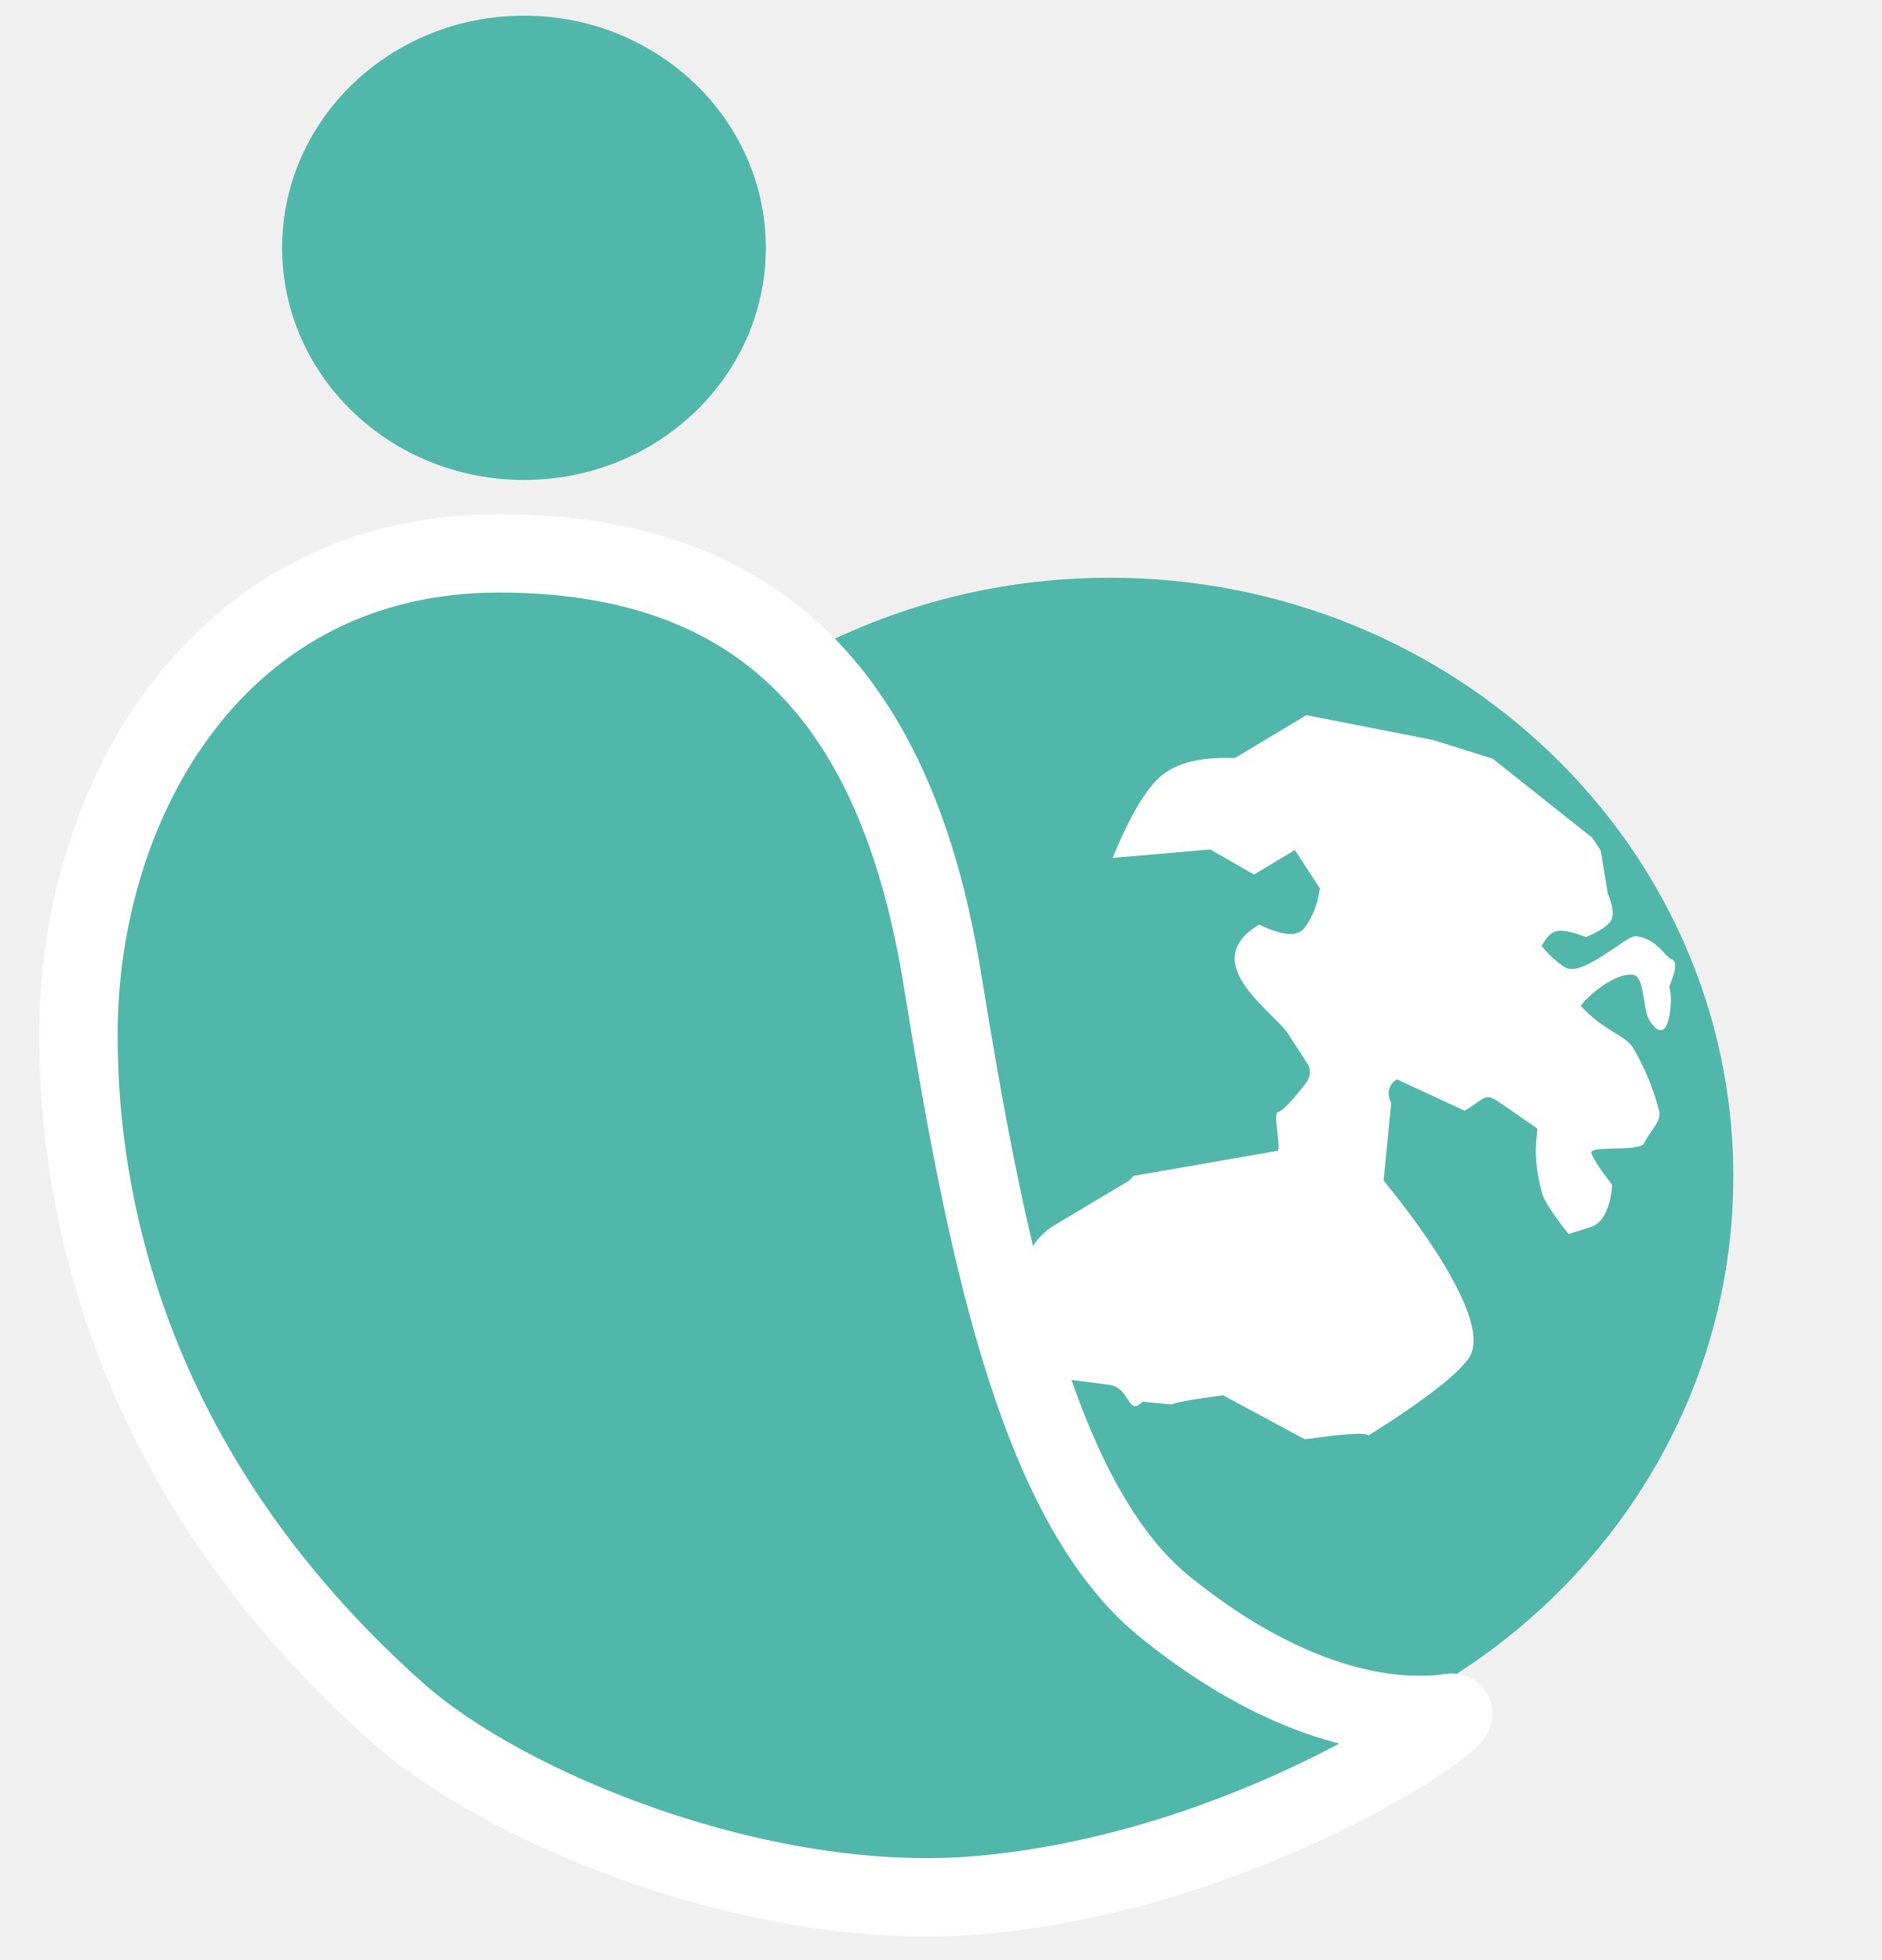
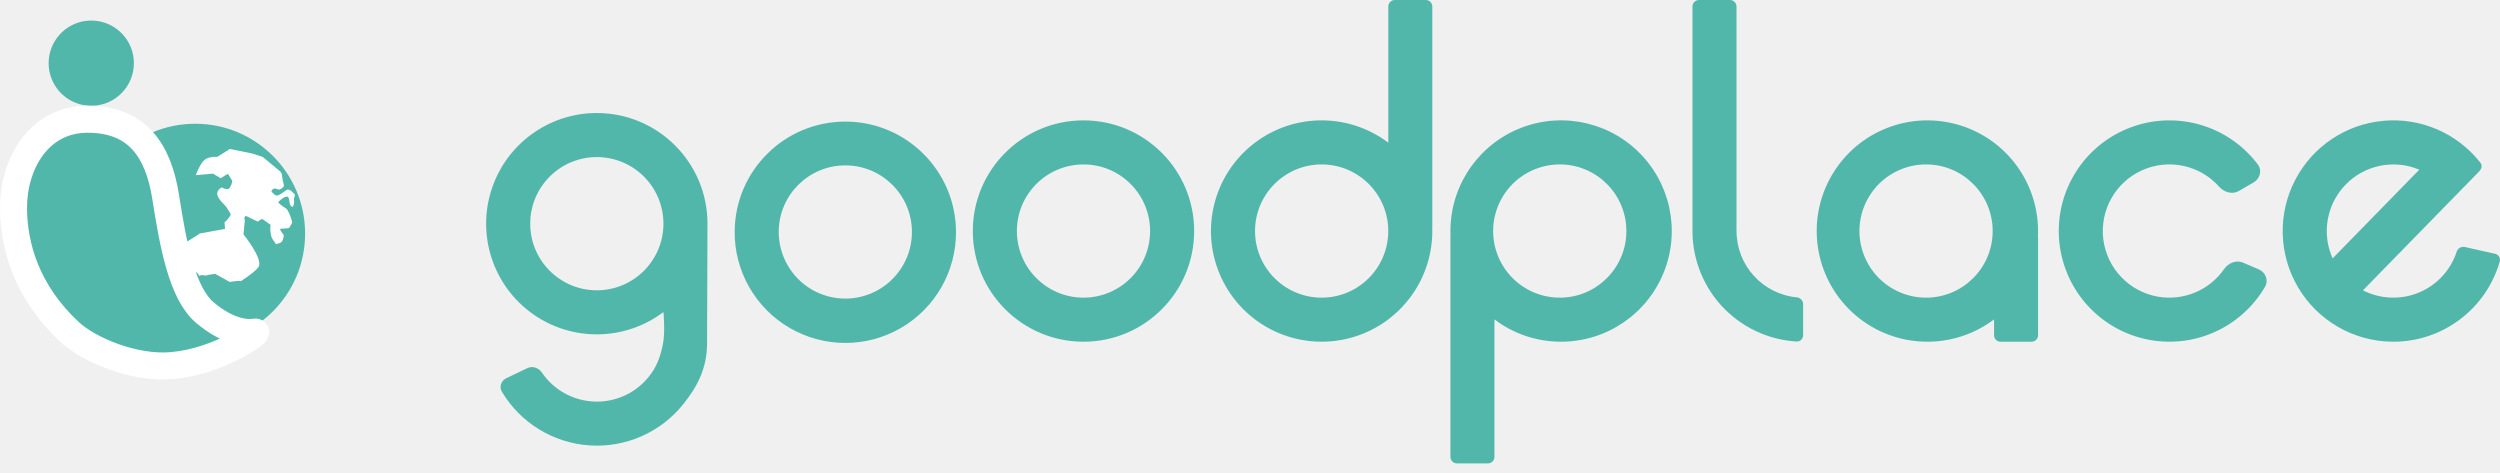
- <svg xmlns="http://www.w3.org/2000/svg" width="24" height="25" fill="none">
-   <path d="M6.682 6.122c-1.704 0-3.084-1.326-3.084-2.961C3.598 1.526 4.978.2 6.682.2c1.703 0 3.084 1.326 3.084 2.961 0 1.635-1.38 2.961-3.084 2.961Z" fill="#52B7AB" />
-   <path fill-rule="evenodd" clip-rule="evenodd" d="M6.195 15.005c0 4.218 3.561 7.636 7.954 7.636 4.394 0 7.955-3.418 7.955-7.636 0-4.217-3.561-7.636-7.954-7.636-4.394 0-7.955 3.419-7.955 7.636Z" fill="#52B7AB" />
-   <path fill-rule="evenodd" clip-rule="evenodd" d="M16.83 11.33a1.045 1.045 0 0 1-.195.506c-.087.115-.28.1-.578-.043-.836.502.257 1.15.394 1.433l.234.36a.206.206 0 0 1-.01.196c-.035.06-.303.395-.376.402-.072.007.037.43-.003.494l-1.844.321a.22.22 0 0 1-.07.07l-.928.555a.857.857 0 0 0-.412.611l-.15 1.05a.216.216 0 0 0 .19.24l1.058.138c.282.036.233.413.43.216l.375.036c.037-.037.6-.113.654-.117l1.04.56c.084-.007.767-.116.812-.047.716-.452 1.144-.784 1.283-.994.36-.544-1.087-2.253-1.09-2.258l.098-.996a.21.21 0 0 1 .071-.296l.865.4c.31-.185.236-.253.53-.047l.389.27c.037.026-.086.258.068.831.024.09.137.263.338.519.14-.043.237-.074.292-.093.235-.081.264-.495.263-.535-.156-.202-.244-.337-.264-.405-.03-.104.631-.007.676-.131.032-.09.212-.265.192-.39a3.129 3.129 0 0 0-.338-.824c-.108-.166-.358-.203-.662-.527-.025-.026.412-.448.668-.4.148.027.113.44.209.587.262.403.3-.337.249-.42-.015-.024.156-.32.026-.369-.084-.031-.185-.264-.456-.292-.115-.012-.675.526-.896.4a1.208 1.208 0 0 1-.302-.276c.061-.113.126-.177.196-.19.07-.015.193.011.37.077.181-.078.289-.151.323-.22.034-.069.019-.18-.046-.336l-.09-.547-.106-.162-1.272-1.01-.766-.24-1.61-.315-.91.546c-.422-.015-.733.058-.931.22-.199.163-.408.514-.629 1.054l1.245-.107.558.32.521-.313" fill="#fff" />
-   <path fill-rule="evenodd" clip-rule="evenodd" d="M18.501 21.846c-.659.1-1.975 0-3.643-1.348-1.668-1.348-2.308-4.734-2.843-8.02-.535-3.286-2.08-5.42-5.654-5.42C2.786 7.057 1 10.205 1 13.2c0 2.682.975 5.892 4.07 8.646 1.37 1.22 4.63 2.564 7.403 2.327 3.485-.298 6.395-2.383 6.028-2.327Z" fill="#52B7AB" stroke="#fff" />
+ <svg xmlns="http://www.w3.org/2000/svg" width="185" height="35" fill="none">
+   <path d="M70.744 17.097a8.19 8.19 0 1 1-16.379 0 8.19 8.19 0 0 1 16.379 0Zm-13.118 0a4.929 4.929 0 1 0 9.857 0 4.929 4.929 0 0 0-9.857 0ZM88.368 17.097a8.19 8.19 0 1 1-16.38 0 8.19 8.19 0 0 1 16.38 0Zm-13.119 0a4.929 4.929 0 1 0 9.858 0 4.929 4.929 0 0 0-9.858 0ZM166.764 13.502c.479-.276.647-.892.315-1.333a8.19 8.19 0 0 0-14.716 5.412 8.194 8.194 0 0 0 6.765 7.583 8.192 8.192 0 0 0 8.487-3.946c.278-.477.038-1.069-.47-1.287l-1.158-.496c-.508-.218-1.088.025-1.403.478a4.938 4.938 0 0 1-4.894 2.04 4.93 4.93 0 1 1 4.533-8.13c.367.413.972.586 1.45.31l1.091-.63Z" fill="#52B7AB" />
+   <path fill-rule="evenodd" clip-rule="evenodd" d="M103.213 0a.478.478 0 0 0-.478.479v10.08a8.19 8.19 0 1 0 3.252 6.267.466.466 0 0 0 .004-.064V.479a.479.479 0 0 0-.479-.479h-2.299Zm-5.411 22.026a4.929 4.929 0 1 1 0-9.858 4.929 4.929 0 0 1 0 9.858ZM115.521 25.286a8.19 8.19 0 1 0-8.182-7.841.57.57 0 0 0-.007.083v16.283c0 .264.214.479.479.479h2.299a.48.48 0 0 0 .479-.48V23.636a8.152 8.152 0 0 0 4.932 1.651Zm0-3.26a4.93 4.93 0 1 1 0-9.858 4.93 4.93 0 0 1 0 9.858Z" fill="#52B7AB" />
+   <path d="M125.722 0a.48.48 0 0 0-.479.479V17.24h.001a8.174 8.174 0 0 0 .623 2.99 8.171 8.171 0 0 0 4.432 4.432c.845.35 1.743.556 2.655.61.264.015.478-.201.478-.466v-2.302a.517.517 0 0 0-.478-.502 4.928 4.928 0 0 1-4.45-4.906h-.004V.479a.48.48 0 0 0-.479-.479h-2.299Z" fill="#52B7AB" />
+   <path fill-rule="evenodd" clip-rule="evenodd" d="M183.444 12.7c.273-.296.225-.508.09-.68a8.187 8.187 0 0 0-13.665 1.249 8.188 8.188 0 0 0 7.139 12.017 8.19 8.19 0 0 0 7.975-5.94.458.458 0 0 0-.35-.568l-2.247-.502a.517.517 0 0 0-.594.357 4.928 4.928 0 0 1-6.932 2.85l8.584-8.783Zm-10.83 6.42 6.414-6.563a4.93 4.93 0 0 0-6.414 6.563ZM150.809 17.445a8.19 8.19 0 1 0-3.249 6.19v1.172c0 .265.214.48.479.48h2.299a.48.48 0 0 0 .479-.48v-7.279a.46.46 0 0 0-.008-.083Zm-8.182 4.581a4.93 4.93 0 1 1 0-9.858 4.93 4.93 0 0 1 0 9.858ZM44.165 8.364a8.19 8.19 0 0 1 8.189 8.189s-.032 8.158-.031 8.851c0 1.886-.754 3.245-1.755 4.498a8.19 8.19 0 0 1-13.43-.917c-.216-.36-.052-.817.327-.997l1.57-.75c.38-.18.829-.015 1.065.332a4.928 4.928 0 0 0 7.921.297c.539-.675.809-1.353 1.02-2.32.204-.936.053-2.454.053-2.454a8.19 8.19 0 1 1-4.929-14.73Zm0 13.118a4.929 4.929 0 1 1 0-9.858 4.929 4.929 0 0 1 0 9.858Z" fill="#52B7AB" />
+   <path d="M6.81 7.828a3.154 3.154 0 1 1 0-6.307 3.154 3.154 0 0 1 0 6.307Z" fill="#52B7AB" />
+   <path fill-rule="evenodd" clip-rule="evenodd" d="M6.311 17.29a8.133 8.133 0 1 0 16.267 0 8.133 8.133 0 0 0-16.267 0Z" fill="#52B7AB" />
+   <path fill-rule="evenodd" clip-rule="evenodd" d="M17.186 13.374a1.139 1.139 0 0 1-.2.54c-.089.123-.286.107-.59-.046-.856.535.262 1.225.402 1.526l.24.383a.228.228 0 0 1-.01.21c-.037.064-.311.42-.385.428-.073.007.038.458-.004.526l-1.884.342a.229.229 0 0 1-.073.073l-.948.593a.915.915 0 0 0-.421.65l-.153 1.119a.228.228 0 0 0 .194.255l1.081.147c.29.039.239.44.44.23l.383.039c.038-.04.615-.12.669-.125l1.063.598c.087-.009.784-.125.83-.052.732-.481 1.17-.834 1.313-1.059.368-.578-1.112-2.399-1.115-2.404l.1-1.061a.228.228 0 0 1 .073-.315l.884.427c.317-.198.242-.271.543-.051l.397.287c.038.028-.088.276.07.886.024.096.14.28.345.552.143-.046.242-.079.299-.1.24-.085.27-.526.268-.569-.16-.215-.25-.359-.27-.432-.03-.11.646-.006.692-.139.032-.095.216-.282.196-.415a3.416 3.416 0 0 0-.345-.878c-.111-.177-.367-.216-.678-.56-.024-.028.422-.478.683-.427.152.029.116.468.214.626.268.428.307-.36.255-.448-.015-.026.16-.34.026-.393-.085-.034-.189-.282-.466-.311-.118-.013-.69.56-.916.426a1.251 1.251 0 0 1-.308-.294c.062-.12.128-.188.2-.203.07-.015.197.013.378.083.185-.083.295-.162.33-.235.035-.073.02-.192-.047-.358l-.092-.582-.108-.173-1.301-1.076-.783-.256-1.646-.334-.93.581c-.432-.016-.75.062-.953.235-.203.172-.417.546-.643 1.121l1.273-.113.57.341.534-.333" fill="#fff" />
+   <path fill-rule="evenodd" clip-rule="evenodd" d="M18.895 24.575c-.674.108-2.02 0-3.725-1.435-1.706-1.436-2.36-5.042-2.907-8.542-.548-3.5-2.126-5.774-5.782-5.774C2.826 8.824 1 12.178 1 15.367c0 2.856.996 6.275 4.16 9.208 1.402 1.3 4.736 2.731 7.57 2.479 3.564-.318 6.54-2.539 6.165-2.479Z" fill="#52B7AB" stroke="#fff" stroke-width="2" />
</svg>
